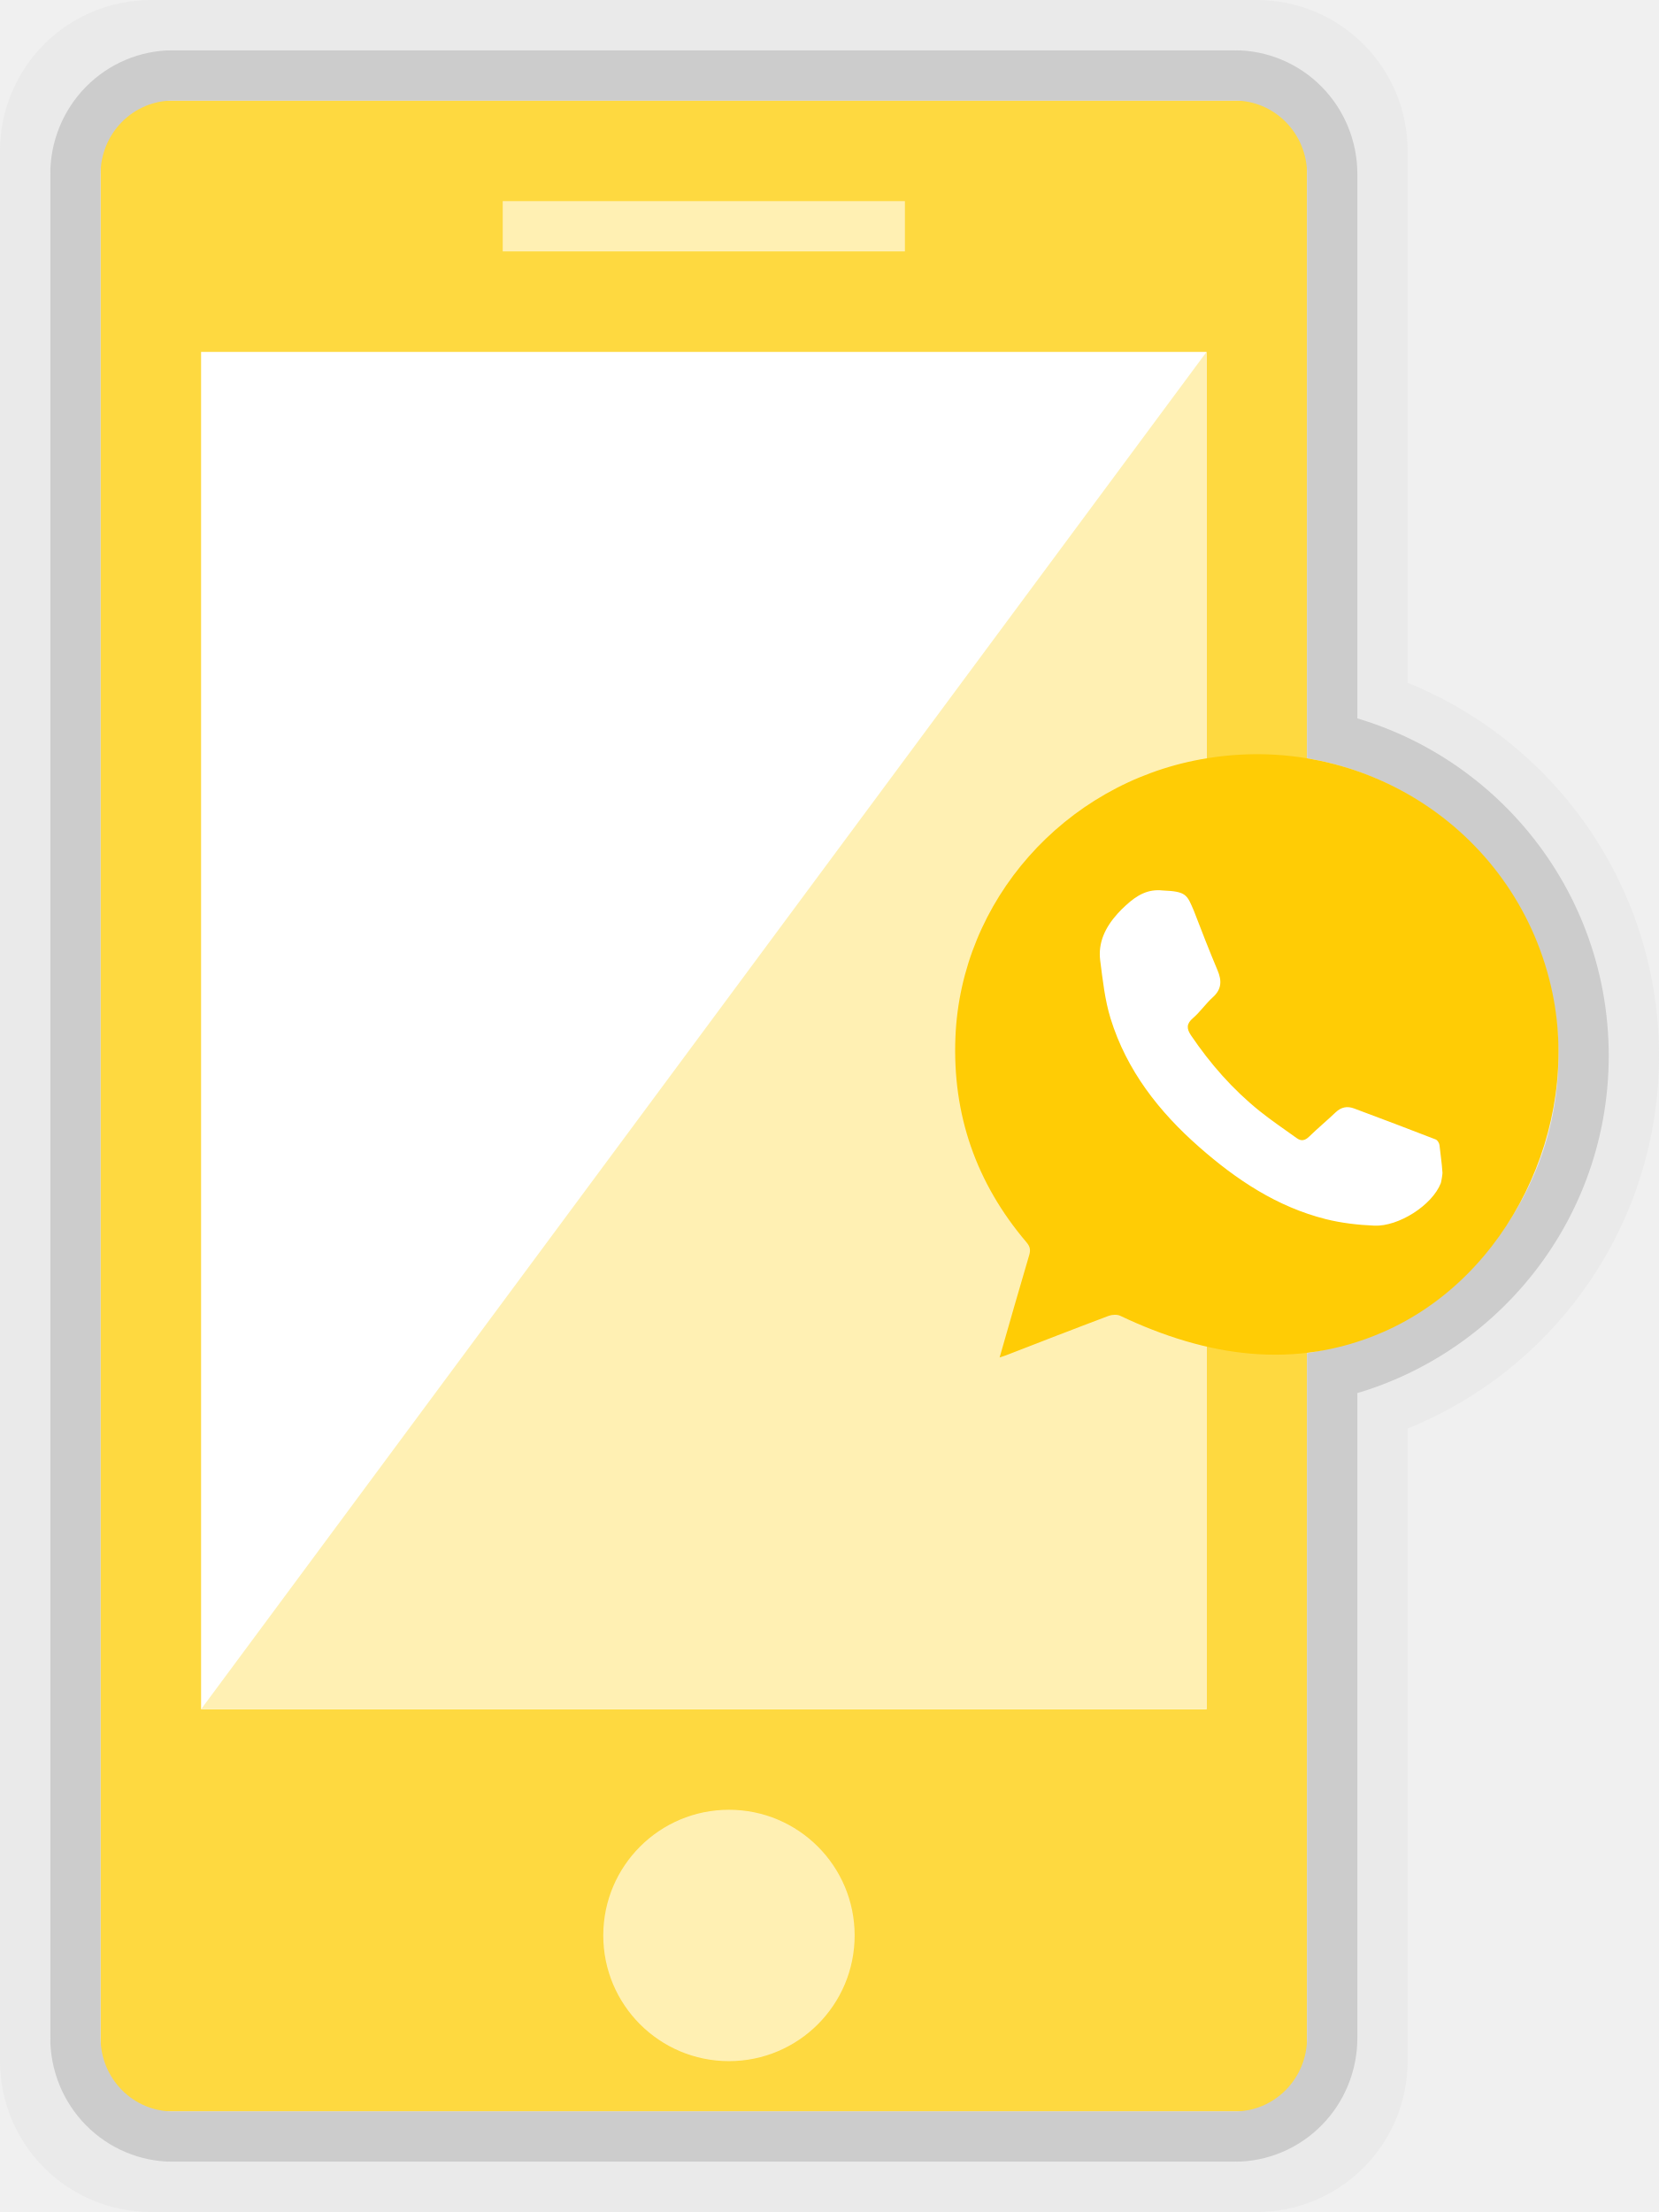
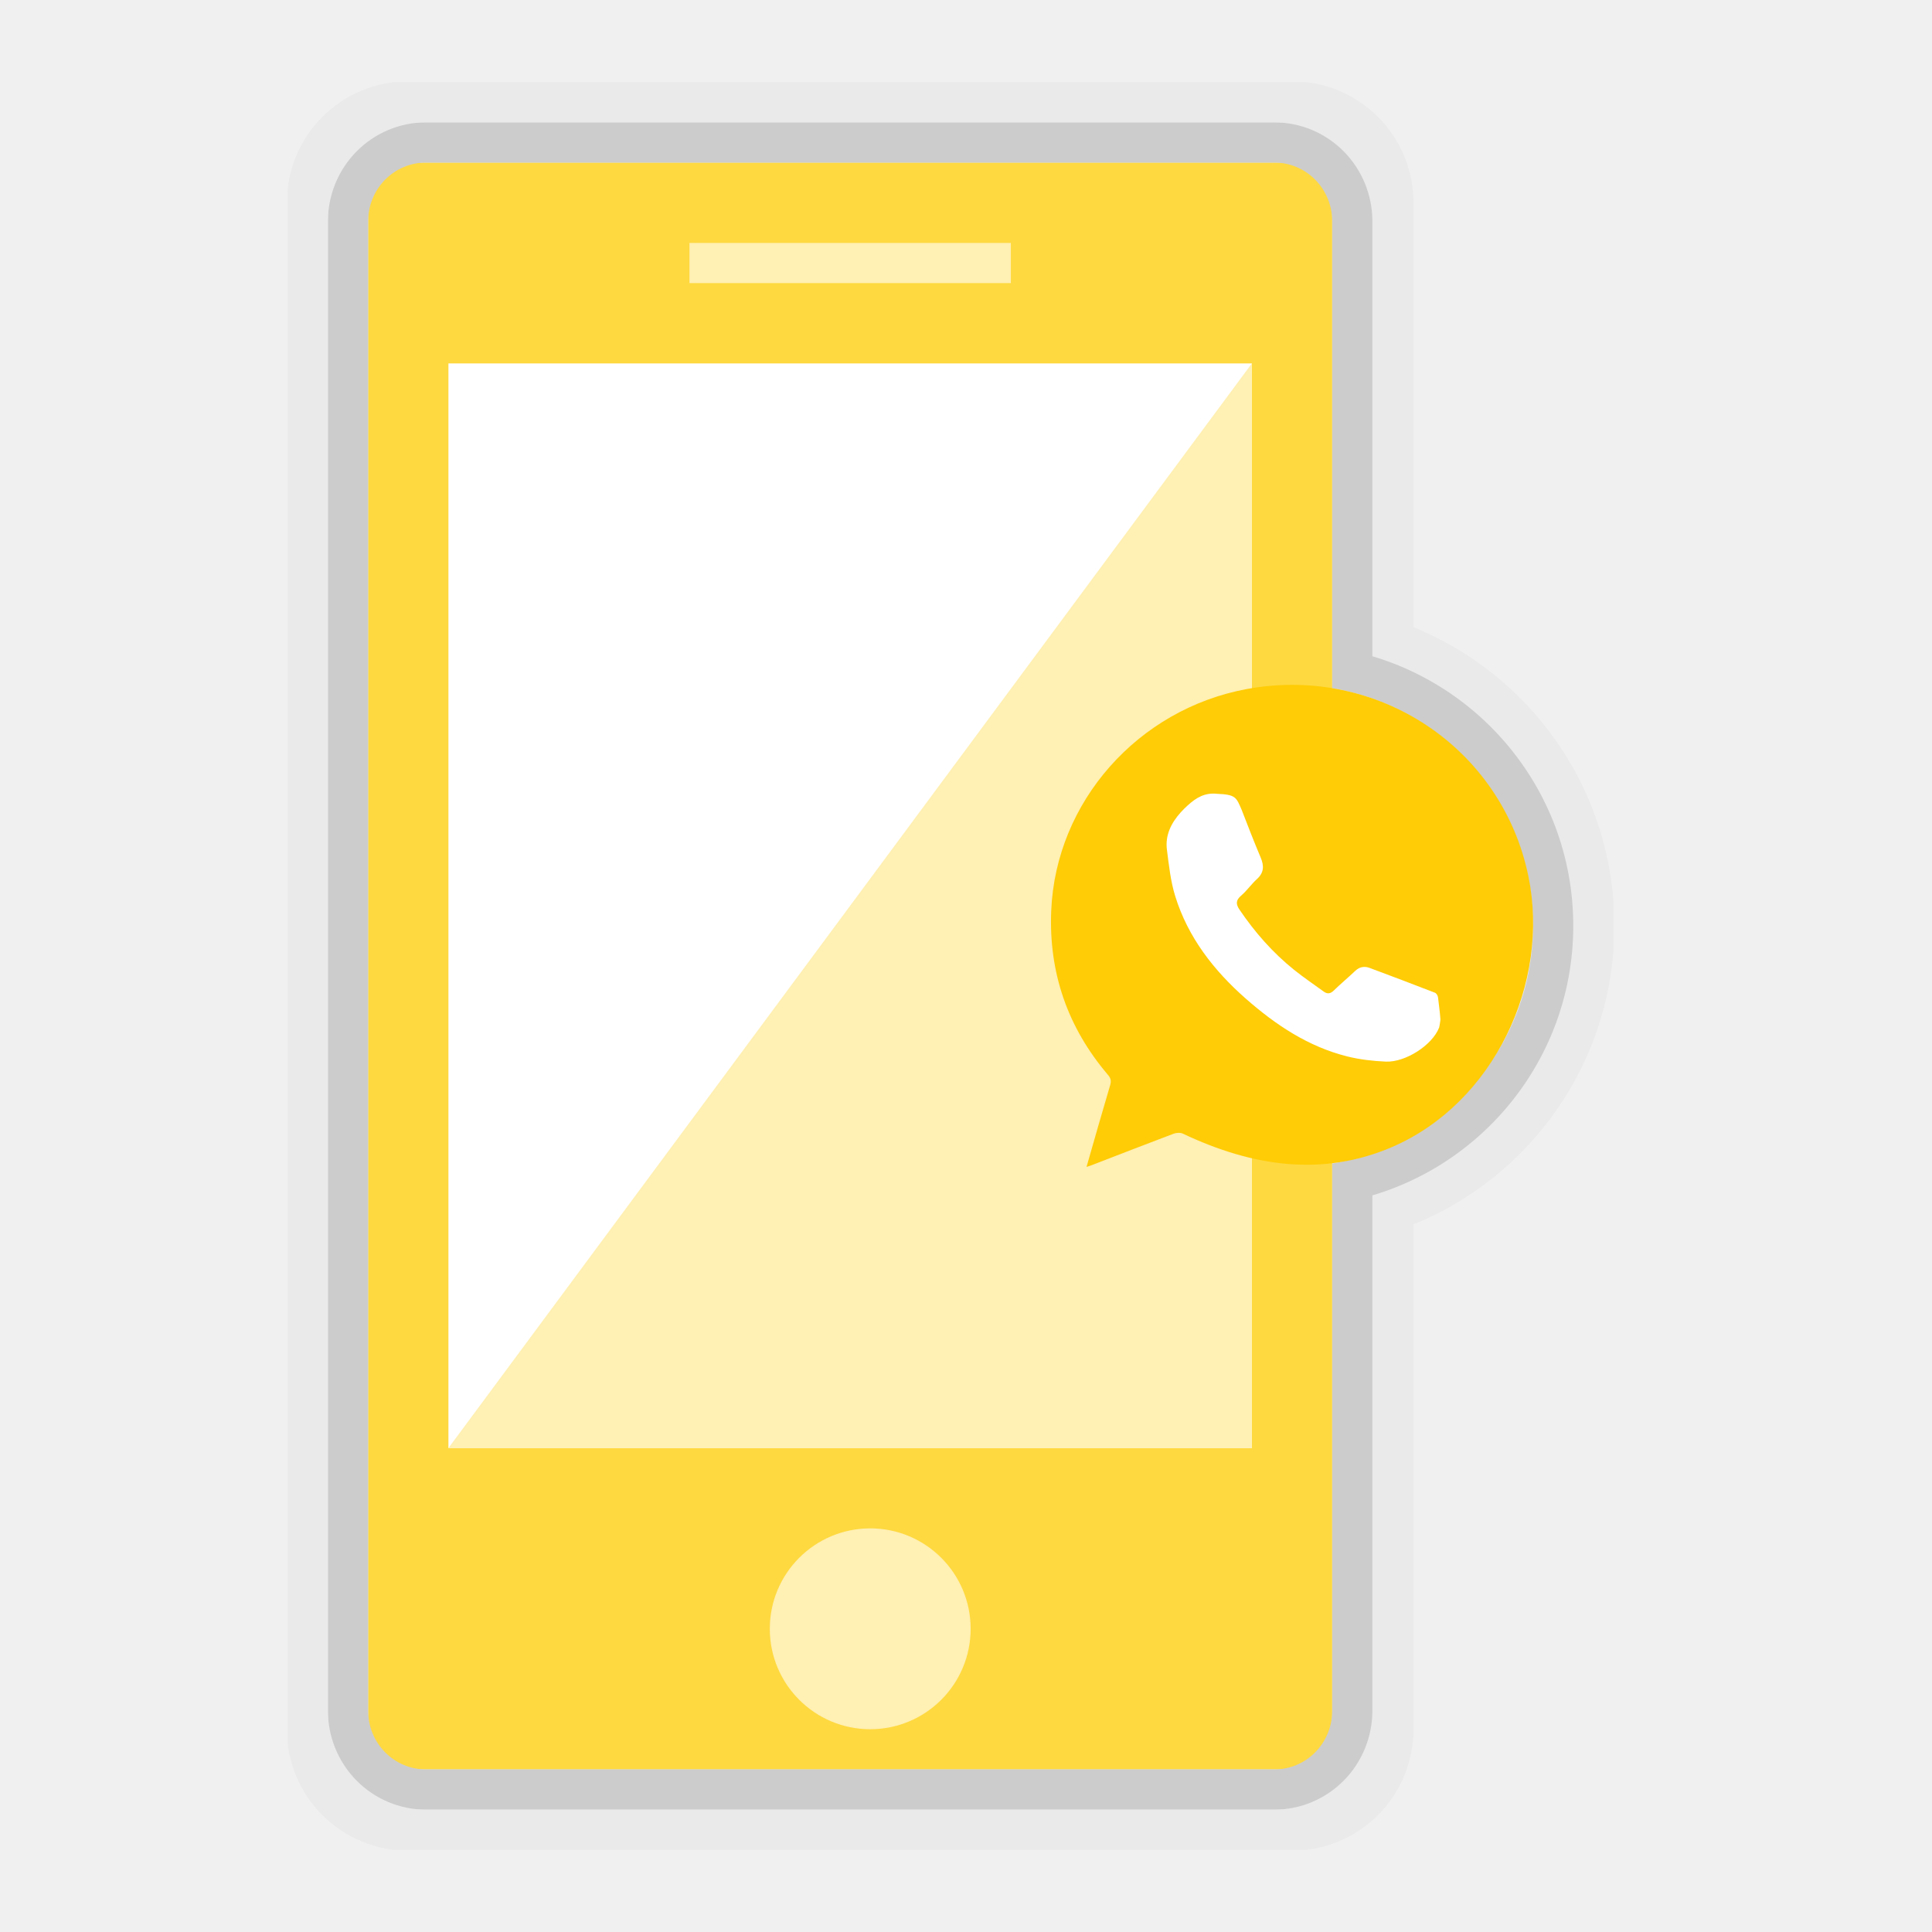
- <svg xmlns="http://www.w3.org/2000/svg" width="33" height="44" viewBox="0 0 33 44" fill="none">
-   <path d="M27 41V26V13V3C27 2.47 26.789 1.961 26.414 1.586C26.039 1.211 25.53 1 25 1H3C2.47 1 1.961 1.211 1.586 1.586C1.211 1.961 1 2.47 1 3V41C1 41.53 1.211 42.039 1.586 42.414C1.961 42.789 2.47 43 3 43H25C25.53 43 26.039 42.789 26.414 42.414C26.789 42.039 27 41.53 27 41Z" stroke="#EAEAEA" stroke-width="2" />
-   <circle cx="25" cy="20.999" r="7" fill="#EAEAEA" stroke="#EAEAEA" stroke-width="2" />
-   <path d="M25 2H3C2.448 2 2 2.448 2 3V41C2 41.552 2.448 42 3 42H25C25.552 42 26 41.552 26 41V3C26 2.448 25.552 2 25 2Z" fill="#FED940" />
-   <path fill-rule="evenodd" clip-rule="evenodd" d="M4 7H24V33.999H4V7Z" fill="white" />
-   <path fill-rule="evenodd" clip-rule="evenodd" d="M24 7V33.999H4L24 7Z" fill="#FFF0B3" />
-   <path fill-rule="evenodd" clip-rule="evenodd" d="M10 5.001H18V4.001H10V5.001Z" fill="#FFF0B3" />
-   <path d="M14.5 40.999C15.881 40.999 17 39.88 17 38.499C17 37.118 15.881 35.999 14.5 35.999C13.119 35.999 12 37.118 12 38.499C12 39.88 13.119 40.999 14.5 40.999Z" fill="#FFF0B3" />
-   <mask id="path-8-outside-1_1_87" maskUnits="userSpaceOnUse" x="1" y="1" width="32" height="42" fill="black">
-     <rect fill="white" x="1" y="1" width="32" height="42" />
-     <path fill-rule="evenodd" clip-rule="evenodd" d="M26 26.917V40.537C26 40.925 25.848 41.297 25.578 41.571C25.308 41.846 24.942 42 24.56 42H3.44C3.058 42 2.692 41.846 2.422 41.571C2.152 41.297 2 40.925 2 40.537V3.463C2 3.075 2.152 2.703 2.422 2.429C2.692 2.154 3.058 2 3.44 2H24.56C24.942 2 25.308 2.154 25.578 2.429C25.848 2.703 26 3.075 26 3.463V13.707V15.083C28.838 15.559 31 18.027 31 21C31 23.973 28.838 26.441 26 26.917Z" />
-   </mask>
-   <path d="M26 26.917L25.834 25.931L25 26.071V26.917H26ZM2.422 2.429L1.709 1.727L1.709 1.727L2.422 2.429ZM25.578 2.429L26.291 1.727L26.291 1.727L25.578 2.429ZM26 15.083H25V15.929L25.834 16.069L26 15.083ZM27 40.537V26.917H25V40.537H27ZM26.291 42.273C26.747 41.81 27 41.185 27 40.537H25C25 40.665 24.95 40.784 24.865 40.87L26.291 42.273ZM24.56 43C25.212 43 25.835 42.736 26.291 42.273L24.865 40.87C24.782 40.955 24.671 41 24.56 41V43ZM3.44 43H24.56V41H3.44V43ZM1.709 42.273C2.165 42.736 2.788 43 3.44 43V41C3.329 41 3.218 40.955 3.135 40.87L1.709 42.273ZM1 40.537C1 41.185 1.253 41.81 1.709 42.273L3.135 40.87C3.05 40.784 3 40.665 3 40.537H1ZM1 3.463V40.537H3V3.463H1ZM1.709 1.727C1.253 2.19 1 2.815 1 3.463H3C3 3.335 3.05 3.216 3.135 3.13L1.709 1.727ZM3.44 1C2.788 1 2.165 1.264 1.709 1.727L3.135 3.13C3.218 3.045 3.329 3 3.44 3V1ZM24.56 1H3.44V3H24.56V1ZM26.291 1.727C25.835 1.264 25.212 1 24.56 1V3C24.671 3 24.782 3.045 24.865 3.13L26.291 1.727ZM27 3.463C27 2.815 26.747 2.19 26.291 1.727L24.865 3.13C24.95 3.216 25 3.335 25 3.463H27ZM27 13.707V3.463H25V13.707H27ZM27 15.083V13.707H25V15.083H27ZM25.834 16.069C28.199 16.466 30 18.524 30 21H32C32 17.531 29.477 14.652 26.166 14.097L25.834 16.069ZM30 21C30 23.477 28.199 25.535 25.834 25.931L26.166 27.904C29.477 27.348 32 24.47 32 21H30Z" fill="#CCCCCC" mask="url(#path-8-outside-1_1_87)" />
-   <rect x="20.999" y="17.002" width="8" height="8" fill="white" />
-   <path d="M19.884 27.002C20.085 26.302 20.275 25.631 20.473 24.964C20.504 24.86 20.487 24.792 20.418 24.711C19.413 23.529 18.942 22.163 19.005 20.628C19.116 17.914 21.164 15.602 23.881 15.105C27.131 14.509 30.222 16.564 30.883 19.762C31.433 22.42 30.018 25.411 27.5 26.502C25.758 27.257 23.999 26.988 22.285 26.174C22.221 26.143 22.12 26.149 22.051 26.175C21.37 26.431 20.692 26.696 20.014 26.958C19.98 26.971 19.945 26.981 19.884 27.002ZM23.131 17.713C22.835 17.68 22.619 17.804 22.397 18.007C22.338 18.06 22.282 18.117 22.229 18.175C21.99 18.441 21.838 18.746 21.885 19.107C21.935 19.495 21.977 19.891 22.092 20.263C22.41 21.289 23.052 22.113 23.856 22.818C24.593 23.466 25.402 24.007 26.375 24.251C26.687 24.329 27.014 24.366 27.337 24.38C27.818 24.401 28.489 23.975 28.66 23.534C28.669 23.51 28.695 23.354 28.693 23.329C28.679 23.12 28.656 22.99 28.634 22.781C28.63 22.739 28.594 22.679 28.557 22.665C28.018 22.456 27.477 22.251 26.935 22.049C26.8 21.998 26.678 22.021 26.569 22.125C26.397 22.289 26.213 22.441 26.043 22.607C25.96 22.688 25.885 22.706 25.792 22.638C25.543 22.458 25.287 22.287 25.049 22.095C24.518 21.667 24.074 21.16 23.693 20.598C23.6 20.461 23.597 20.365 23.732 20.25C23.875 20.126 23.984 19.964 24.125 19.837C24.304 19.675 24.305 19.505 24.218 19.299C24.053 18.907 23.899 18.511 23.747 18.115C23.611 17.801 23.603 17.732 23.131 17.713Z" fill="#FFCC05" />
+ <svg xmlns="http://www.w3.org/2000/svg" width="47" height="47" viewBox="0 0 47 47" fill="none">
+   <g clip-path="url(#clip0_30_237)">
+     <path d="M33.386 42.068V27.409V14.705V4.932C33.386 4.413 33.18 3.916 32.814 3.55C32.447 3.183 31.95 2.977 31.432 2.977H9.932C9.413 2.977 8.916 3.183 8.55 3.55C8.183 3.916 7.977 4.413 7.977 4.932V42.068C7.977 42.587 8.183 43.084 8.55 43.45C8.916 43.817 9.413 44.023 9.932 44.023H31.432C31.95 44.023 32.447 43.817 32.814 43.45C33.18 43.084 33.386 42.587 33.386 42.068Z" stroke="#EAEAEA" stroke-width="2" />
+     <path d="M31.432 29.363C35.21 29.363 38.273 26.3 38.273 22.522C38.273 18.744 35.21 15.681 31.432 15.681C27.654 15.681 24.591 18.744 24.591 22.522C24.591 26.3 27.654 29.363 31.432 29.363Z" fill="#EAEAEA" stroke="#EAEAEA" stroke-width="2" />
+     <path d="M31.432 3.955H9.932C9.392 3.955 8.955 4.392 8.955 4.932V42.068C8.955 42.608 9.392 43.045 9.932 43.045H31.432C31.972 43.045 32.409 42.608 32.409 42.068V4.932C32.409 4.392 31.972 3.955 31.432 3.955Z" fill="#FED940" />
+     <path fill-rule="evenodd" clip-rule="evenodd" d="M10.909 8.841H30.454V35.227H10.909V8.841Z" fill="white" />
+     <path fill-rule="evenodd" clip-rule="evenodd" d="M30.454 8.841V35.227H10.909L30.454 8.841Z" fill="#FFF0B3" />
+     <path fill-rule="evenodd" clip-rule="evenodd" d="M16.773 6.887H24.591V5.91H16.773V6.887Z" fill="#FFF0B3" />
+     <path d="M21.17 42.067C22.52 42.067 23.613 40.973 23.613 39.624C23.613 38.275 22.52 37.181 21.17 37.181C19.821 37.181 18.727 38.275 18.727 39.624C18.727 40.973 19.821 42.067 21.17 42.067Z" fill="#FFF0B3" />
+     <mask id="mask0_30_237" style="mask-type:luminance" maskUnits="userSpaceOnUse" x="7" y="2" width="33" height="43">
+       <path d="M39.25 2.977H7.977V44.023H39.25V2.977Z" fill="white" />
+       <path fill-rule="evenodd" clip-rule="evenodd" d="M32.409 28.306V41.615C32.409 41.995 32.261 42.358 31.997 42.627C31.733 42.895 31.375 43.045 31.002 43.045H10.362C9.989 43.045 9.631 42.895 9.367 42.627C9.103 42.358 8.955 41.995 8.955 41.615V5.385C8.955 5.005 9.103 4.642 9.367 4.373C9.631 4.105 9.989 3.955 10.362 3.955H31.002C31.375 3.955 31.733 4.105 31.997 4.373C32.261 4.642 32.409 5.005 32.409 5.385V15.396V16.74C35.182 17.206 37.295 19.617 37.295 22.523C37.295 25.428 35.182 27.84 32.409 28.306Z" fill="black" />
+     </mask>
+     <g mask="url(#mask0_30_237)">
+       <path d="M32.409 28.306L32.247 27.342L31.432 27.479V28.306H32.409ZM32.409 16.74H31.432V17.567L32.247 17.704L32.409 16.74ZM33.386 41.615V28.306H31.432V41.615H33.386ZM32.694 43.312C33.139 42.859 33.386 42.249 33.386 41.615H31.432C31.432 41.74 31.383 41.857 31.3 41.941L32.694 43.312ZM31.002 44.023C31.639 44.023 32.248 43.765 32.694 43.312L31.3 41.941C31.218 42.024 31.111 42.068 31.002 42.068V44.023ZM10.362 44.023H31.002V42.068H10.362V44.023ZM8.67 43.312C9.116 43.765 9.724 44.023 10.362 44.023V42.068C10.253 42.068 10.145 42.024 10.063 41.941L8.67 43.312ZM7.977 41.615C7.977 42.249 8.225 42.859 8.67 43.312L10.063 41.941C9.981 41.857 9.932 41.74 9.932 41.615H7.977ZM7.977 5.385V41.615H9.932V5.385H7.977ZM8.67 3.688C8.225 4.141 7.977 4.751 7.977 5.385H9.932C9.932 5.26 9.981 5.143 10.063 5.059L8.67 3.688ZM10.362 2.977C9.724 2.977 9.116 3.235 8.67 3.688L10.063 5.059C10.145 4.976 10.253 4.932 10.362 4.932V2.977ZM31.002 2.977H10.362V4.932H31.002V2.977ZM32.694 3.688C32.248 3.235 31.639 2.977 31.002 2.977V4.932C31.111 4.932 31.218 4.976 31.3 5.059L32.694 3.688ZM33.386 5.385C33.386 4.751 33.139 4.141 32.694 3.688L31.3 5.059C31.383 5.143 31.432 5.26 31.432 5.385H33.386ZM33.386 15.396V5.385H31.432V15.396H33.386ZM33.386 16.74V15.396H31.432V16.74H33.386ZM32.247 17.704C34.558 18.092 36.318 20.103 36.318 22.523H38.273C38.273 19.132 35.807 16.319 32.571 15.776L32.247 17.704ZM36.318 22.523C36.318 24.943 34.558 26.954 32.247 27.342L32.571 29.269C35.807 28.727 38.273 25.914 38.273 22.523H36.318Z" fill="#CCCCCC" />
+     </g>
+     <path d="M35.34 18.616H27.522V26.434H35.34V18.616Z" fill="white" />
+     <path d="M26.432 28.388C26.628 27.704 26.814 27.049 27.008 26.396C27.038 26.294 27.021 26.228 26.954 26.149C25.971 24.994 25.511 23.66 25.573 22.159C25.682 19.507 27.683 17.248 30.338 16.761C33.514 16.179 36.535 18.188 37.181 21.313C37.719 23.91 36.336 26.834 33.874 27.9C32.172 28.637 30.453 28.375 28.778 27.579C28.716 27.549 28.617 27.555 28.55 27.58C27.884 27.831 27.222 28.089 26.559 28.345C26.526 28.358 26.492 28.368 26.432 28.388ZM29.605 19.311C29.316 19.279 29.104 19.4 28.888 19.598C28.83 19.65 28.776 19.705 28.724 19.762C28.49 20.022 28.342 20.32 28.388 20.673C28.437 21.052 28.477 21.439 28.59 21.802C28.901 22.805 29.528 23.61 30.313 24.3C31.035 24.933 31.825 25.462 32.776 25.7C33.08 25.776 33.4 25.812 33.715 25.826C34.185 25.846 34.842 25.43 35.009 24.999C35.018 24.976 35.042 24.823 35.041 24.799C35.027 24.594 35.005 24.467 34.983 24.264C34.979 24.223 34.944 24.164 34.908 24.15C34.381 23.945 33.852 23.746 33.323 23.548C33.191 23.498 33.072 23.52 32.965 23.622C32.797 23.782 32.617 23.931 32.451 24.093C32.37 24.172 32.297 24.19 32.205 24.124C31.963 23.947 31.713 23.78 31.48 23.592C30.96 23.174 30.526 22.679 30.154 22.13C30.063 21.996 30.061 21.902 30.192 21.789C30.333 21.669 30.439 21.511 30.577 21.386C30.752 21.228 30.753 21.062 30.668 20.86C30.507 20.478 30.356 20.09 30.207 19.703C30.074 19.397 30.066 19.329 29.605 19.311Z" fill="#FFCC05" />
+   </g>
+   <defs>
+     <clipPath id="clip0_30_237">
+       <rect width="32.25" height="43" fill="white" transform="translate(7 2)" />
+     </clipPath>
+   </defs>
</svg>
